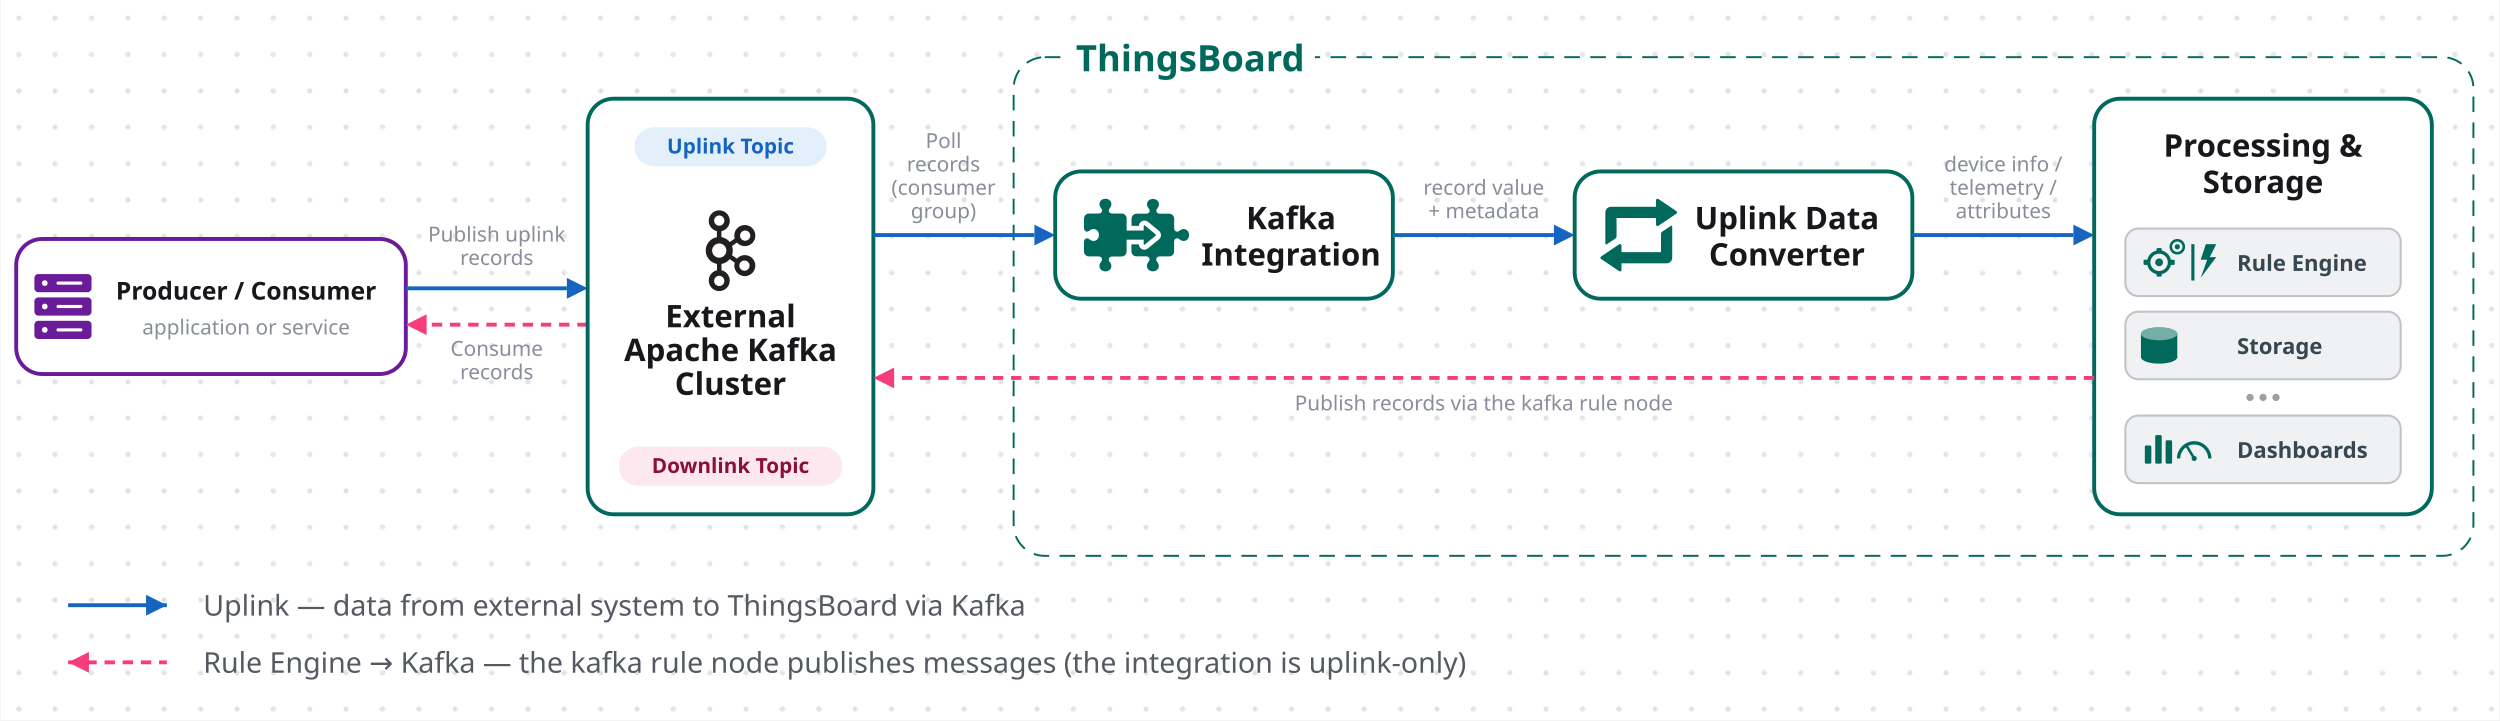
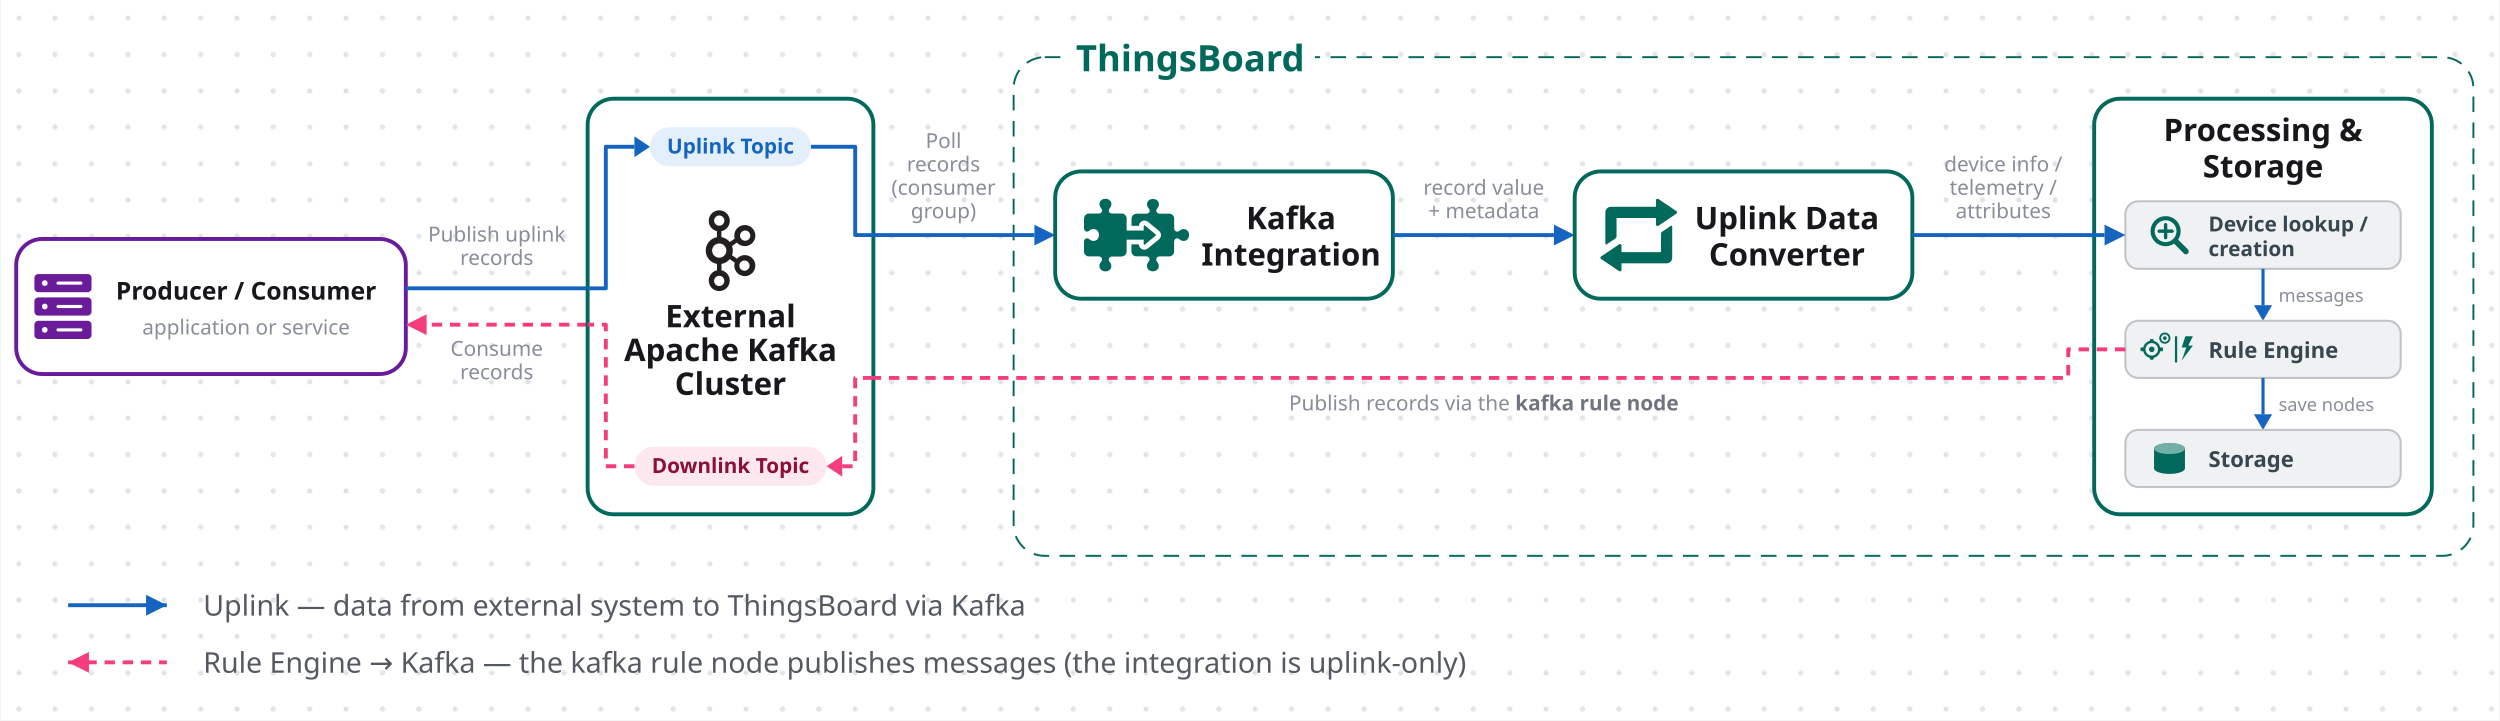
<svg xmlns="http://www.w3.org/2000/svg" width="1430" height="412" viewBox="0 0 962 277.3">
  <defs>
    <clipPath id="clip0">
      <path fill="#fff" d="M0 0h962v277.3H0z" />
    </clipPath>
    <pattern id="dots" width="14" height="14" x="0" y="0" patternUnits="userSpaceOnUse">
      <circle cx="7" cy="7" r="1" fill="#dde0e4" />
    </pattern>
  </defs>
  <g clip-path="url(#clip0)">
    <path fill="#fff" d="M0 0h962v277.3H0z" />
    <path fill="url(#dots)" d="M0 0h962v277.3H0z" />
    <g transform="translate(0 33)">
      <rect width="562" height="192" x="390" y="-11" fill="none" stroke="#00695c" stroke-dasharray="6,4" stroke-width=".75" rx="12" />
      <path fill="#fff" d="M410-18h96v14h-96z" />
      <text x="458" y="-11" fill="#00695c" dominant-baseline="central" font-family="system-ui,sans-serif" font-size="14" font-weight="600" text-anchor="middle" textLength="88">ThingsBoard</text>
      <rect width="150" height="52" x="6" y="59" fill="#fff" stroke="#6a1b9a" stroke-width="1.5" rx="10" />
      <g fill="#6a1b9a">
        <rect x="13" y="72.5" width="22" height="7" rx="1.5" />
        <circle cx="17" cy="76" r="1.1" fill="#fff" />
        <rect x="21.5" y="75.4" width="10" height="1.2" rx=".6" fill="#fff" />
        <rect x="13" y="81.5" width="22" height="7" rx="1.5" />
        <circle cx="17" cy="85" r="1.1" fill="#fff" />
        <rect x="21.5" y="84.4" width="10" height="1.2" rx=".6" fill="#fff" />
        <rect x="13" y="90.5" width="22" height="7" rx="1.5" />
        <circle cx="17" cy="94" r="1.1" fill="#fff" />
        <rect x="21.5" y="93.4" width="10" height="1.2" rx=".6" fill="#fff" />
      </g>
      <text x="94.5" y="79" fill="#17181c" dominant-baseline="middle" font-family="system-ui,sans-serif" font-size="9.5" font-weight="600" text-anchor="middle">Producer / Consumer</text>
      <text x="94.5" y="93" fill="#888d99" dominant-baseline="middle" font-family="system-ui,sans-serif" font-size="8" text-anchor="middle">application or service</text>
-       <path stroke="#1565c0" stroke-width="1.5" d="M156 78h62" />
-       <path fill="#1565c0" d="m218 74 8 4-8 4z" />
+       <path stroke="#1565c0" stroke-width="1.5" d="M156 78h70" />
      <text x="191" y="60" fill="#888d99" font-family="system-ui,sans-serif" font-size="8" text-anchor="middle">Publish uplink</text>
      <text x="191" y="69" fill="#888d99" font-family="system-ui,sans-serif" font-size="8" text-anchor="middle">records</text>
      <path stroke="#f53d7d" stroke-dasharray="4,3" stroke-width="1.5" d="M226 92h-62" />
      <path fill="#f53d7d" d="m164 88-8 4 8 4z" />
      <text x="191" y="104" fill="#888d99" font-family="system-ui,sans-serif" font-size="8" text-anchor="middle">Consume</text>
      <text x="191" y="113" fill="#888d99" font-family="system-ui,sans-serif" font-size="8" text-anchor="middle">records</text>
      <rect width="110" height="160" x="226" y="5" fill="#fff" stroke="#00695c" stroke-width="1.5" rx="10" />
-       <rect width="74" height="15" x="244" y="16" fill="#e3f0fb" rx="7.5" />
+       <rect width="62" height="15" x="250" y="16" fill="#e3f0fb" rx="7.5" />
      <text x="281" y="23" fill="#1565c0" dominant-baseline="central" font-family="system-ui,sans-serif" font-size="8" font-weight="700" text-anchor="middle">Uplink Topic</text>
      <text x="281" y="93" fill="#17181c" font-family="system-ui,sans-serif" font-size="12" font-weight="600" text-anchor="middle">External</text>
-       <text x="281" y="106" fill="#17181c" font-family="system-ui,sans-serif" font-size="12" font-weight="600" text-anchor="middle">Apache Kafka</text>
+       <text x="281" y="106" fill="#17181c" font-family="system-ui,sans-serif" font-size="12" font-weight="600" text-anchor="middle" textLength="82" lengthAdjust="spacingAndGlyphs">Apache Kafka</text>
      <text x="281" y="119" fill="#17181c" font-family="system-ui,sans-serif" font-size="12" font-weight="600" text-anchor="middle">Cluster</text>
      <g fill="#231f20">
        <path d="M286.51 65.2a4 4 0 0 0-3.03 1.39l-1.9-1.35a5.2 5.2 0 0 0 0-3.53l1.9-1.33a4.04 4.04 0 0 0 7.08-2.68 4.05 4.05 0 1 0-7.93 1.15l-1.9 1.33a5.2 5.2 0 0 0-3.24-1.88v-2.29a4.06 4.06 0 1 0-1.73-.02v2.32a5.23 5.23 0 0 0 .03 10.3v2.45a4.05 4.05 0 1 0 1.74 0v-2.45a5.2 5.2 0 0 0 3.18-1.85l1.92 1.36a4.03 4.03 0 0 0 3.88 5.19 4.05 4.05 0 0 0 0-8.1m0-9.46a1.97 1.97 0 1 1 0 3.93 1.97 1.97 0 0 1 0-3.93m-11.81-3.69a1.97 1.97 0 1 1 3.93 0 1.97 1.97 0 0 1-3.93 0m3.92 22.96a1.97 1.97 0 1 1-3.93 0 1.97 1.97 0 0 1 3.93 0m-1.96-8.81a2.74 2.74 0 1 1 0-5.48 2.74 2.74 0 0 1 0 5.48m9.85 5.02a1.97 1.97 0 1 1 0-3.93 1.97 1.97 0 0 1 0 3.93" />
      </g>
-       <rect width="86" height="15" x="238" y="139" fill="#fde8ef" rx="7.5" />
+       <rect width="74" height="15" x="244" y="139" fill="#fde8ef" rx="7.5" />
      <text x="281" y="146" fill="#8a0f3a" dominant-baseline="central" font-family="system-ui,sans-serif" font-size="8" font-weight="700" text-anchor="middle">Downlink Topic</text>
+       <g>
+         <path stroke="#1565c0" stroke-width="1.5" fill="none" stroke-linejoin="round" d="M226 78H233V23.5H244" />
+         <path fill="#1565c0" d="m244 19.5 6 4-6 4z" />
+         <path stroke="#1565c0" stroke-width="1.5" fill="none" stroke-linejoin="round" d="M312 23.5H329V57.5H336" />
+         <path stroke="#f53d7d" stroke-width="1.5" stroke-dasharray="4,3" fill="none" stroke-linejoin="round" d="M336 112.5H329V146.5H324" />
+         <path fill="#f53d7d" d="m324 142.5-6 4 6 4z" />
+         <path stroke="#f53d7d" stroke-width="1.5" stroke-dasharray="4,3" fill="none" stroke-linejoin="round" d="M244 146.5H233V92H226" />
+       </g>
      <path stroke="#1565c0" stroke-width="1.5" d="M336 57.5h62" />
      <path fill="#1565c0" d="m398 53.5 8 4-8 4z" />
      <text x="363" y="24" fill="#888d99" font-family="system-ui,sans-serif" font-size="8" text-anchor="middle">Poll</text>
      <text x="363" y="33" fill="#888d99" font-family="system-ui,sans-serif" font-size="8" text-anchor="middle">records</text>
      <text x="363" y="42" fill="#888d99" font-family="system-ui,sans-serif" font-size="8" text-anchor="middle">(consumer</text>
      <text x="363" y="51" fill="#888d99" font-family="system-ui,sans-serif" font-size="8" text-anchor="middle">group)</text>
      <rect width="130" height="49" x="406" y="33" fill="#fff" stroke="#00695c" stroke-width="1.5" rx="10" />
      <g fill="#00695c">
        <path d="M419 65.72h3.61c1.47 0 1.8 1.22 1.04 2.1-1.26 1.42-.58 3.56 1.68 3.68 2.26-.08 2.93-2.26 1.67-3.65-.75-.83-.42-2.1 1.05-2.1h3.52c1.04 0 1.93-.83 1.93-1.92v-4.57h6.58v1.8c0 .17.2.26.38.13l4.23-3.48a.34.34 0 0 0 0-.46l-4.23-3.48c-.17-.13-.38 0-.38.16v1.81h-6.57v-4.6c0-1.05-.83-1.94-1.93-1.94h-3.52c-1.46 0-1.8-1.21-1.04-2.05 1.26-1.43.59-3.56-1.68-3.65-2.26.09-2.93 2.26-1.67 3.65.75.84.42 2.05-1.04 2.05h-3.57c-1.1 0-1.97.88-1.97 1.98v3.6c.04 1.43 1.26 1.76 2.1 1.01 1.42-1.26 3.6-.59 3.68 1.67-.08 2.27-2.26 2.94-3.68 1.68-.84-.76-2.06-.42-2.1 1v3.65a1.9 1.9 0 0 0 1.92 1.93" />
        <path d="M437.28 65.68h3.6c1.48 0 1.81 1.26 1.05 2.1-1.26 1.43-.59 3.6 1.68 3.69 2.26-.09 2.93-2.22 1.67-3.65-.75-.84-.42-2.1 1.04-2.1h3.53c1.09 0 1.93-.87 1.93-1.93v-3.6c0-1.47 1.26-1.8 2.1-1.04 1.42 1.26 3.6.58 3.68-1.68-.08-2.26-2.26-2.93-3.65-1.67-.83.75-2.1.42-2.1-1.05V51.2c0-1.1-.87-1.93-1.92-1.93h-3.52c-1.47 0-1.81-1.22-1.05-2.05 1.26-1.39.59-3.57-1.67-3.65-2.26.08-2.94 2.22-1.68 3.65.76.83.43 2.05-1.04 2.05h-3.56c-1.1 0-1.98.88-1.98 1.97v2.71h2.86a2.12 2.12 0 0 1 3.43-1.59l4.24 3.48a2.15 2.15 0 0 1 0 3.35l-4.28 3.48a2.12 2.12 0 0 1-3.44-1.6h-2.85v2.7c0 1.09.88 1.92 1.93 1.92" />
      </g>
      <text x="496.8" y="51" fill="#17181c" dominant-baseline="middle" font-family="system-ui,sans-serif" font-size="12" font-weight="600" text-anchor="middle">Kafka</text>
      <text x="496.8" y="65" fill="#17181c" dominant-baseline="middle" font-family="system-ui,sans-serif" font-size="12" font-weight="600" text-anchor="middle">Integration</text>
      <path stroke="#1565c0" stroke-width="1.5" d="M536 57.5h62" />
      <path fill="#1565c0" d="m598 53.5 8 4-8 4z" />
      <text x="571" y="42" fill="#888d99" font-family="system-ui,sans-serif" font-size="8" text-anchor="middle">record value</text>
      <text x="571" y="51" fill="#888d99" font-family="system-ui,sans-serif" font-size="8" text-anchor="middle">+ metadata</text>
      <rect width="130" height="49" x="606" y="33" fill="#fff" stroke="#00695c" stroke-width="1.5" rx="10" />
      <g fill="#00695c">
        <path d="m645.2 48.3-6.99-4.7a.57.57 0 0 0-.9.48v2.54h-17.35c-1.2 0-2.16.97-2.16 2.16V60.8c0 .26.3.42.51.27l3.4-2.28a1 1 0 0 0 .41-.78v-7.08h15.19v2.54c0 .46.5.73.89.47l6.98-4.7a.57.57 0 0 0 .01-.95m-2.15 5.64-3.4 2.28a1 1 0 0 0-.41.78v7.08h-15.2v-2.54c0-.47-.5-.74-.9-.48l-6.98 4.7a.57.57 0 0 0 0 .95l6.99 4.7c.38.26.89-.01.89-.47v-2.55h17.35c1.2.02 2.17-.96 2.17-2.15V54.2c0-.26-.3-.42-.51-.27" />
      </g>
      <text x="687.7" y="51" fill="#17181c" dominant-baseline="middle" font-family="system-ui,sans-serif" font-size="12" font-weight="600" text-anchor="middle">Uplink Data</text>
      <text x="687.7" y="65" fill="#17181c" dominant-baseline="middle" font-family="system-ui,sans-serif" font-size="12" font-weight="600" text-anchor="middle">Converter</text>
-       <path stroke="#1565c0" stroke-width="1.5" d="M736 57.5h62" />
-       <path fill="#1565c0" d="m798 53.5 8 4-8 4z" />
      <text x="771" y="33" fill="#888d99" font-family="system-ui,sans-serif" font-size="8" text-anchor="middle">device info /</text>
      <text x="771" y="42" fill="#888d99" font-family="system-ui,sans-serif" font-size="8" text-anchor="middle">telemetry /</text>
      <text x="771" y="51" fill="#888d99" font-family="system-ui,sans-serif" font-size="8" text-anchor="middle">attributes</text>
      <rect width="130" height="160" x="806" y="5" fill="#fff" stroke="#00695c" stroke-width="1.5" rx="10" />
-       <text x="871" y="18" fill="#17181c" dominant-baseline="hanging" font-family="system-ui,sans-serif" font-size="12" font-weight="600" text-anchor="middle">Processing &amp;</text>
-       <text x="871" y="32" fill="#17181c" dominant-baseline="hanging" font-family="system-ui,sans-serif" font-size="12" font-weight="600" text-anchor="middle">Storage</text>
-       <g transform="translate(117 5)">
-         <g transform="translate(0 32)">
-           <rect width="106" height="26" x="701" y="50" fill="#f0f1f3" stroke="#c1c3c8" stroke-width=".8" rx="5" />
-           <g fill="#00695c" transform="translate(45 -6.5)">
-             <ellipse cx="669" cy="65" rx="7" ry="2.5" />
-             <path d="M662 65h14v9h-14z" />
-             <ellipse cx="669" cy="74" rx="7" ry="2.5" />
-             <ellipse cx="669" cy="65" fill="#e6f4f1" opacity=".5" rx="7" ry="2.5" />
-           </g>
-           <text x="744" y="63" fill="#37474f" dominant-baseline="central" font-family="system-ui,sans-serif" font-size="8.5" font-weight="600">Storage</text>
-         </g>
-         <g transform="translate(0 40)">
-           <rect width="106" height="26" x="701" y="82" fill="#f0f1f3" stroke="#c1c3c8" stroke-width=".8" rx="5" />
-           <g fill="#00695c" transform="translate(47.5 -5.5)">
-             <rect width="2.5" height="7" x="661" y="99" rx=".5" />
-             <rect width="2.5" height="11" x="665" y="95" rx=".5" />
-             <rect width="2.5" height="9" x="669" y="97" rx=".5" />
-             <path fill="none" stroke="#00695c" stroke-width="1.3" d="M674 104a6 6 0 0 1 12 0" />
-             <path stroke="#00695c" stroke-linecap="round" d="m680 104-3-5" />
-             <circle cx="680" cy="104" r="1" />
-           </g>
-           <text x="744" y="95" fill="#37474f" dominant-baseline="central" font-family="system-ui,sans-serif" font-size="8.5" font-weight="600">Dashboards</text>
-         </g>
-         <circle cx="749" cy="115" r="1.4" fill="#9aa0a6" />
-         <circle cx="754" cy="115" r="1.4" fill="#9aa0a6" />
-         <circle cx="759" cy="115" r="1.4" fill="#9aa0a6" />
-         <g transform="translate(0 -72)">
-           <rect width="106" height="26" x="701" y="122" fill="#f0f1f3" stroke="#c1c3c8" stroke-width=".8" rx="5" />
-           <g fill="#00695c" transform="translate(49)">
-             <circle cx="665" cy="135" r="4" fill="none" stroke="#00695c" stroke-width="1.3" />
-             <circle cx="665" cy="135" r="1.5" />
-             <rect width="2" height="2" x="664" y="129.5" rx=".4" />
-             <rect width="2" height="2" x="664" y="138.5" rx=".4" />
-             <rect width="2" height="2" x="659" y="134" rx=".4" />
-             <rect width="2" height="2" x="669" y="134" rx=".4" />
-             <circle cx="672" cy="129" r="2.5" fill="none" stroke="#00695c" />
-             <circle cx="672" cy="129" r="1" />
-             <path stroke="#00695c" stroke-width="1.2" d="M678 128v14" />
-             <path d="m683 128-2 6h2.5l-2.5 7 6-8h-2.5l2.5-5z" />
-           </g>
-           <text x="744" y="135" fill="#37474f" dominant-baseline="central" font-family="system-ui,sans-serif" font-size="8.5" font-weight="600">Rule Engine</text>
+       <text x="871" y="12" fill="#17181c" dominant-baseline="hanging" font-family="system-ui,sans-serif" font-size="12" font-weight="600" text-anchor="middle">Processing &amp;</text>
+       <text x="871" y="26" fill="#17181c" dominant-baseline="hanging" font-family="system-ui,sans-serif" font-size="12" font-weight="600" text-anchor="middle">Storage</text>
+       <rect width="106" height="26" x="818" y="44.5" fill="#f0f1f3" stroke="#c1c3c8" stroke-width=".8" rx="5" />
+       <g fill="none" stroke="#00695c" stroke-linecap="round">
+         <circle cx="833.5" cy="56" r="5" stroke-width="1.6" />
+         <path stroke-width="2.2" d="m837.3 59.8 4 4" />
+         <path stroke-width="1.3" d="M831 56h5M833.5 53.5v5" />
+       </g>
+       <text x="850" y="53" fill="#37474f" dominant-baseline="central" font-family="system-ui,sans-serif" font-size="8" font-weight="600">Device lookup /</text>
+       <text x="850" y="62.5" fill="#37474f" dominant-baseline="central" font-family="system-ui,sans-serif" font-size="8" font-weight="600">creation</text>
+       <path stroke="#1565c0" stroke-width="1.2" d="M871 70.5v14" />
+       <path fill="#1565c0" d="m867.5 84.5 3.5 6 3.5-6z" />
+       <text x="877" y="80.5" fill="#888d99" font-family="system-ui,sans-serif" font-size="7" dominant-baseline="central">messages</text>
+       <rect width="106" height="22" x="818" y="90.5" fill="#f0f1f3" stroke="#c1c3c8" stroke-width=".8" rx="5" />
+       <g transform="translate(835 101.5) scale(.72) translate(-723.5 -135)">
+         <g fill="#00695c" transform="translate(49)">
+           <circle cx="665" cy="135" r="4" fill="none" stroke="#00695c" stroke-width="1.3" />
+           <circle cx="665" cy="135" r="1.5" />
+           <rect width="2" height="2" x="664" y="129.5" rx=".4" />
+           <rect width="2" height="2" x="664" y="138.5" rx=".4" />
+           <rect width="2" height="2" x="659" y="134" rx=".4" />
+           <rect width="2" height="2" x="669" y="134" rx=".4" />
+           <circle cx="672" cy="129" r="2.5" fill="none" stroke="#00695c" />
+           <circle cx="672" cy="129" r="1" />
+           <path stroke="#00695c" stroke-width="1.2" d="M678 128v14" />
+           <path d="m683 128-2 6h2.5l-2.5 7 6-8h-2.5l2.5-5z" />
        </g>
      </g>
-       <path stroke="#f53d7d" stroke-dasharray="4,3" stroke-width="1.5" d="M806 112.5H344" />
-       <path fill="#f53d7d" d="m344 108.5-8 4 8 4z" />
-       <text x="571" y="125" fill="#888d99" font-family="system-ui,sans-serif" font-size="8" text-anchor="middle">Publish records via the kafka rule node</text>
+       <text x="850" y="101.5" fill="#37474f" dominant-baseline="central" font-family="system-ui,sans-serif" font-size="8.5" font-weight="600">Rule Engine</text>
+       <path stroke="#1565c0" stroke-width="1.2" d="M871 112.5v14" />
+       <path fill="#1565c0" d="m867.5 126.5 3.5 6 3.5-6z" />
+       <text x="877" y="122.5" fill="#888d99" font-family="system-ui,sans-serif" font-size="7" dominant-baseline="central">save nodes</text>
+       <rect width="106" height="22" x="818" y="132.5" fill="#f0f1f3" stroke="#c1c3c8" stroke-width=".8" rx="5" />
+       <g transform="translate(835 143.5) scale(.85) translate(-714 -63)">
+         <g fill="#00695c" transform="translate(45 -6.5)">
+           <ellipse cx="669" cy="65" rx="7" ry="2.5" />
+           <path d="M662 65h14v9h-14z" />
+           <ellipse cx="669" cy="74" rx="7" ry="2.5" />
+           <ellipse cx="669" cy="65" fill="#e6f4f1" opacity=".5" rx="7" ry="2.5" />
+         </g>
+       </g>
+       <text x="850" y="143.5" fill="#37474f" dominant-baseline="central" font-family="system-ui,sans-serif" font-size="8.5" font-weight="600">Storage</text>
+       <path stroke="#f53d7d" stroke-width="1.5" stroke-dasharray="4,3" fill="none" stroke-linejoin="round" d="M818 101.5H796V112.5H336" />
+       <path stroke="#1565c0" stroke-width="1.5" d="M736 57.5h74" />
+       <path fill="#1565c0" d="m810 53.5 8 4-8 4z" />
+       <text x="571" y="125" fill="#888d99" font-family="system-ui,sans-serif" font-size="8" text-anchor="middle">Publish records via the <tspan fill="#6f7480" font-weight="600">kafka rule node</tspan>
+       </text>
      <path stroke="#1565c0" stroke-width="1.5" d="M26 200h38" />
      <path fill="#1565c0" d="m56 196 8 4-8 4z" />
      <text x="78" y="204" fill="#555962" font-family="system-ui,sans-serif" font-size="11">Uplink — data from external system to ThingsBoard via Kafka</text>
      <path stroke="#f53d7d" stroke-dasharray="4,3" stroke-width="1.5" d="M26 222h38" />
      <path fill="#f53d7d" d="m34 218-8 4 8 4z" />
      <text x="78" y="226" fill="#555962" font-family="system-ui,sans-serif" font-size="11">Rule Engine → Kafka — the kafka rule node publishes messages (the integration is uplink-only)</text>
    </g>
  </g>
</svg>
